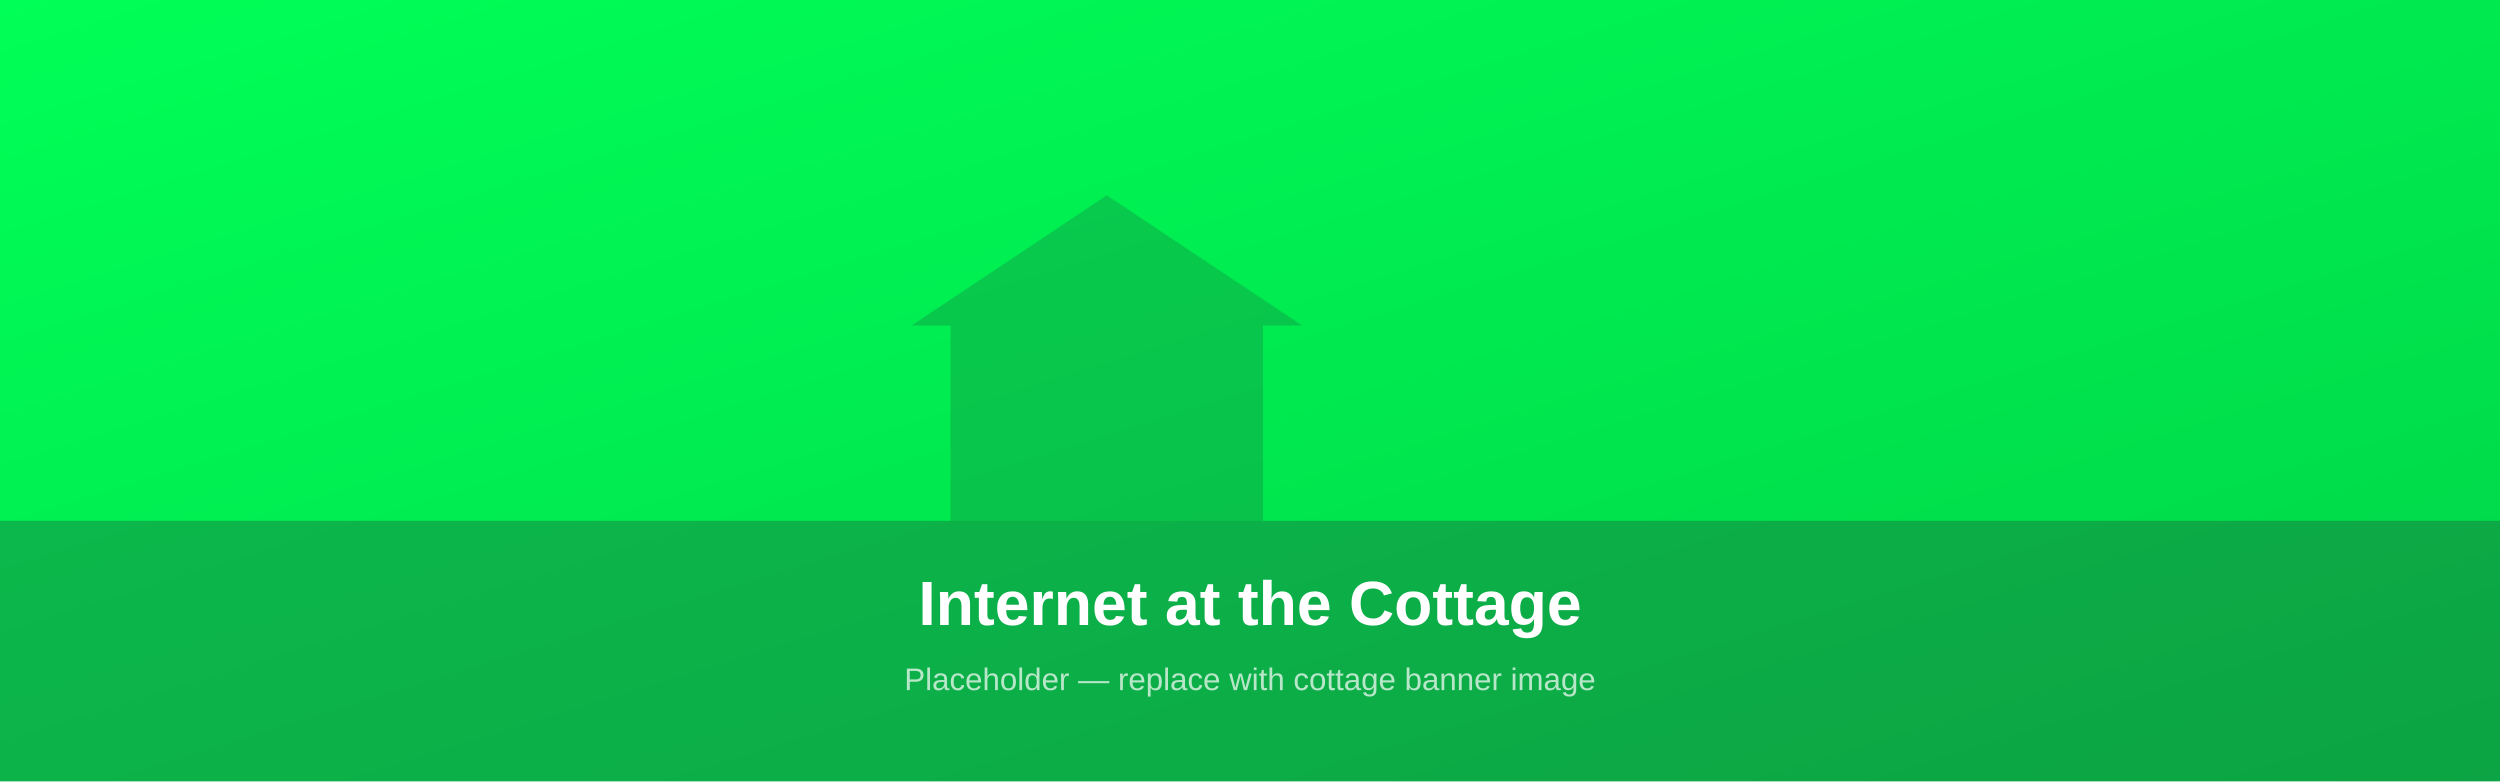
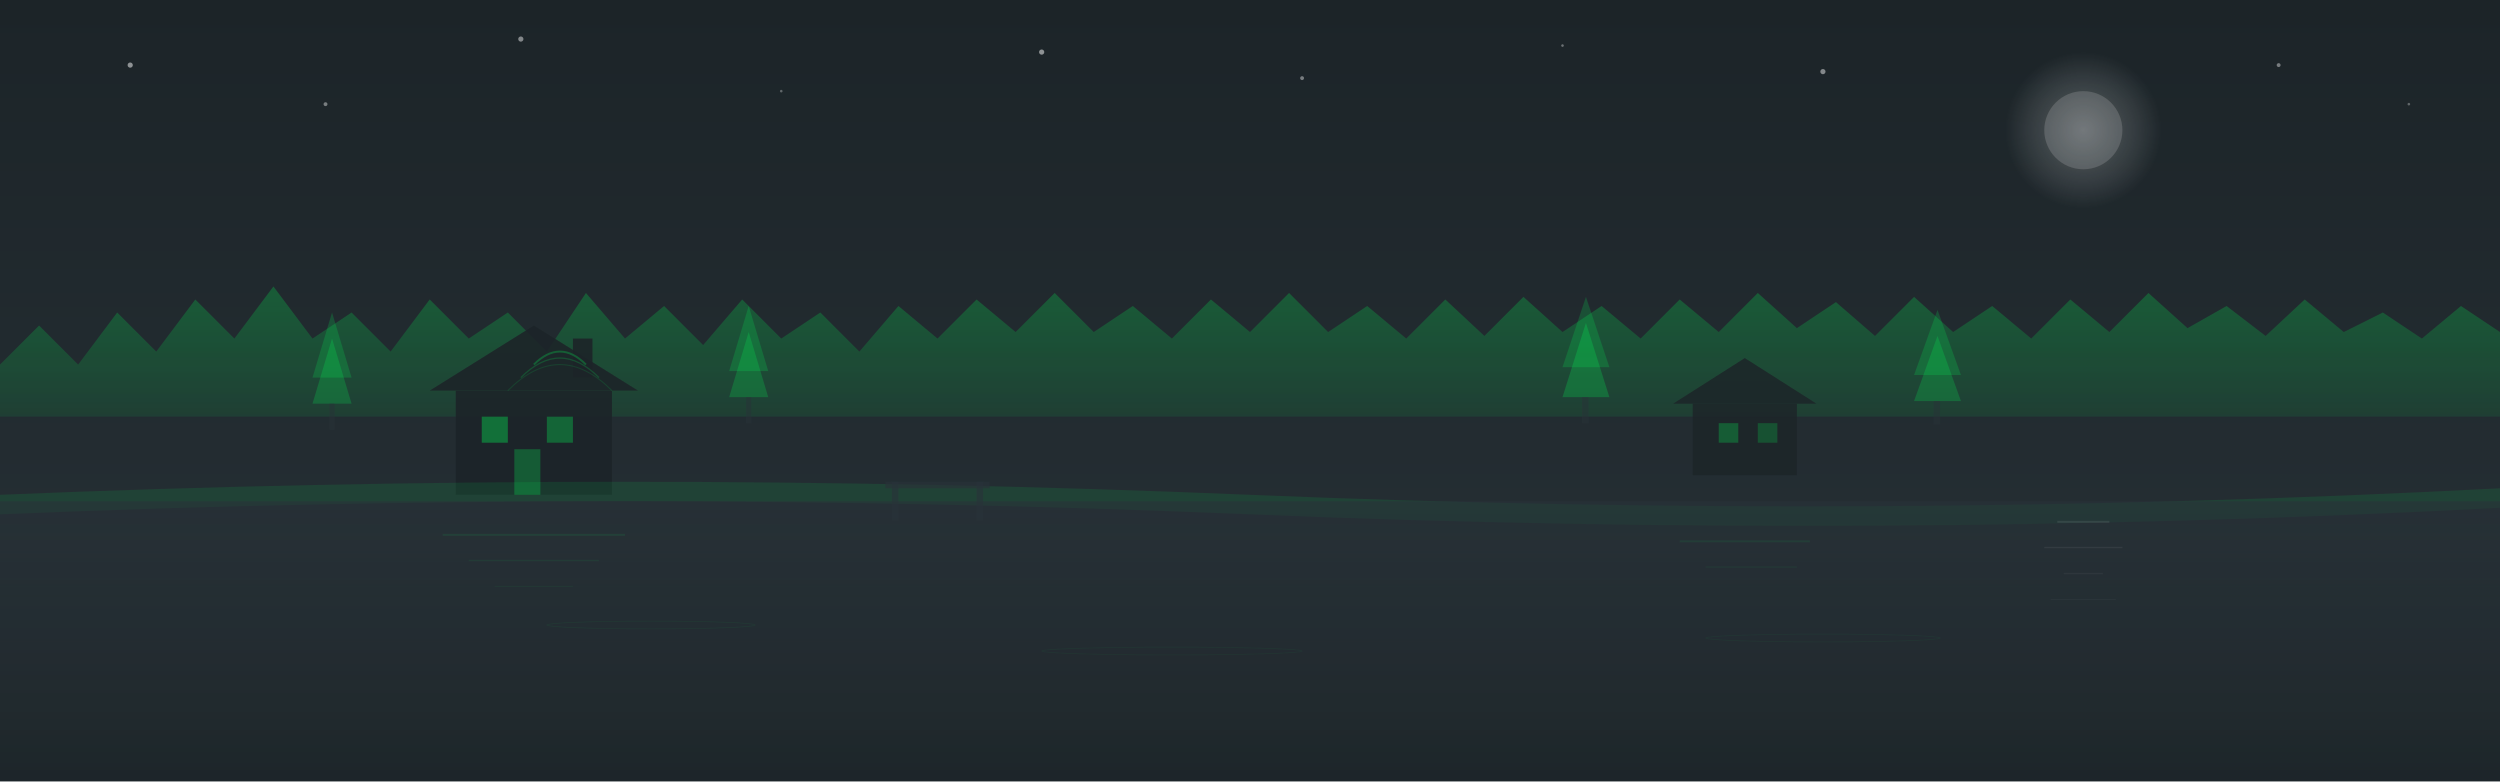
<svg xmlns="http://www.w3.org/2000/svg" viewBox="0 0 1920 600">
  <defs>
-     <linearGradient id="hero-cottage-bg" x1="0%" y1="0%" x2="100%" y2="100%">
-       <stop offset="0%" style="stop-color:#00FF57" />
-       <stop offset="100%" style="stop-color:#00D448" />
+     <linearGradient id="ct-sky" x1="0%" y1="0%" x2="0%" y2="100%">
+       <stop offset="0%" stop-color="#1C2428" />
+       <stop offset="100%" stop-color="#283238" />
    </linearGradient>
+     <linearGradient id="ct-water" x1="0%" y1="0%" x2="0%" y2="100%">
+       <stop offset="0%" stop-color="#283238" stop-opacity="0.6" />
+       <stop offset="100%" stop-color="#1C2428" stop-opacity="0.9" />
+     </linearGradient>
+     <linearGradient id="ct-tree" x1="0%" y1="0%" x2="0%" y2="100%">
+       <stop offset="0%" stop-color="#00FF57" stop-opacity="0.4" />
+       <stop offset="100%" stop-color="#00FF57" stop-opacity="0.15" />
+     </linearGradient>
+     <radialGradient id="ct-moon" cx="50%" cy="50%" r="50%">
+       <stop offset="0%" stop-color="#ffffff" stop-opacity="0.9" />
+       <stop offset="70%" stop-color="#ffffff" stop-opacity="0.3" />
+       <stop offset="100%" stop-color="#ffffff" stop-opacity="0" />
+     </radialGradient>
  </defs>
-   <rect width="1920" height="600" fill="url(#hero-cottage-bg)" />
-   <rect x="0" y="400" width="1920" height="200" fill="#283238" opacity="0.3" />
-   <polygon points="700,250 850,150 1000,250" fill="#283238" opacity="0.2" />
-   <rect x="730" y="250" width="240" height="150" fill="#283238" opacity="0.2" />
-   <text x="960" y="480" font-family="Arial, sans-serif" font-weight="bold" font-size="48" fill="#ffffff" text-anchor="middle">Internet at the Cottage</text>
-   <text x="960" y="530" font-family="Arial, sans-serif" font-size="24" fill="#ffffff" text-anchor="middle" opacity="0.7">Placeholder — replace with cottage banner image</text>
+   <rect width="1920" height="600" fill="url(#ct-sky)" />
+   <circle cx="1600" cy="100" r="60" fill="url(#ct-moon)" opacity="0.3" />
+   <circle cx="1600" cy="100" r="30" fill="#ffffff" opacity="0.15" />
+   <circle cx="100" cy="50" r="2" fill="#ffffff" opacity="0.5" />
+   <circle cx="250" cy="80" r="1.5" fill="#ffffff" opacity="0.4" />
+   <circle cx="400" cy="30" r="2" fill="#ffffff" opacity="0.45" />
+   <circle cx="600" cy="70" r="1" fill="#ffffff" opacity="0.3" />
+   <circle cx="800" cy="40" r="2" fill="#ffffff" opacity="0.5" />
+   <circle cx="1000" cy="60" r="1.5" fill="#ffffff" opacity="0.4" />
+   <circle cx="1200" cy="35" r="1" fill="#ffffff" opacity="0.35" />
+   <circle cx="1400" cy="55" r="2" fill="#ffffff" opacity="0.45" />
+   <circle cx="1750" cy="50" r="1.5" fill="#ffffff" opacity="0.4" />
+   <circle cx="1850" cy="80" r="1" fill="#ffffff" opacity="0.3" />
+   <path d="M0,280 L30,250 L60,280 L90,240 L120,270 L150,230 L180,260 L210,220 L240,260 L270,240 L300,270 L330,230 L360,260 L390,240 L420,270 L450,225 L480,260 L510,235 L540,265 L570,230 L600,260 L630,240 L660,270 L690,235 L720,260 L750,230 L780,255 L810,225 L840,255 L870,235 L900,260 L930,230 L960,255 L990,225 L1020,255 L1050,235 L1080,260 L1110,230 L1140,258 L1170,228 L1200,255 L1230,235 L1260,260 L1290,230 L1320,255 L1350,225 L1380,252 L1410,232 L1440,258 L1470,228 L1500,255 L1530,235 L1560,260 L1590,230 L1620,255 L1650,225 L1680,252 L1710,235 L1740,258 L1770,230 L1800,255 L1830,240 L1860,260 L1890,235 L1920,255 L1920,320 L0,320 Z" fill="url(#ct-tree)" opacity="0.6" />
+   <rect x="350" y="300" width="120" height="80" fill="#1C2428" opacity="0.9" />
+   <polygon points="330,300 410,250 490,300" fill="#1C2428" opacity="0.9" />
+   <rect x="440" y="260" width="15" height="30" fill="#1C2428" opacity="0.9" />
+   <rect x="370" y="320" width="20" height="20" fill="#00FF57" opacity="0.35" />
+   <rect x="420" y="320" width="20" height="20" fill="#00FF57" opacity="0.3" />
+   <rect x="395" y="345" width="20" height="35" fill="#00FF57" opacity="0.25" />
+   <rect x="1300" y="310" width="80" height="55" fill="#1C2428" opacity="0.85" />
+   <polygon points="1285,310 1340,275 1395,310" fill="#1C2428" opacity="0.85" />
+   <rect x="1320" y="325" width="15" height="15" fill="#00FF57" opacity="0.25" />
+   <rect x="1350" y="325" width="15" height="15" fill="#00FF57" opacity="0.2" />
+   <polygon points="240,310 255,260 270,310" fill="#00FF57" opacity="0.2" />
+   <polygon points="240,290 255,240 270,290" fill="#00FF57" opacity="0.18" />
+   <rect x="253" y="310" width="4" height="20" fill="#283238" opacity="0.5" />
+   <polygon points="560,305 575,255 590,305" fill="#00FF57" opacity="0.2" />
+   <polygon points="560,285 575,235 590,285" fill="#00FF57" opacity="0.18" />
+   <rect x="573" y="305" width="4" height="20" fill="#283238" opacity="0.5" />
+   <polygon points="1200,305 1218,248 1236,305" fill="#00FF57" opacity="0.22" />
+   <polygon points="1200,282 1218,228 1236,282" fill="#00FF57" opacity="0.18" />
+   <rect x="1215" y="305" width="5" height="20" fill="#283238" opacity="0.5" />
+   <polygon points="1480" fill="none" />
+   <polygon points="1470,308 1488,258 1506,308" fill="#00FF57" opacity="0.2" />
+   <polygon points="1470,288 1488,238 1506,288" fill="#00FF57" opacity="0.18" />
+   <rect x="1485" y="308" width="5" height="18" fill="#283238" opacity="0.5" />
+   <path d="M0,380 Q480,360 960,380 Q1440,400 1920,375 L1920,390 Q1440,415 960,395 Q480,375 0,395 Z" fill="#00FF57" opacity="0.1" />
+   <rect x="0" y="385" width="1920" height="215" fill="url(#ct-water)" />
+   <rect x="340" y="410" width="140" height="1.5" fill="#00FF57" opacity="0.08" />
+   <rect x="360" y="430" width="100" height="1" fill="#00FF57" opacity="0.06" />
+   <rect x="380" y="450" width="60" height="0.8" fill="#00FF57" opacity="0.04" />
+   <rect x="1290" y="415" width="100" height="1.5" fill="#00FF57" opacity="0.07" />
+   <rect x="1310" y="435" width="70" height="1" fill="#00FF57" opacity="0.05" />
+   <rect x="1580" y="400" width="40" height="1.5" fill="#ffffff" opacity="0.08" />
+   <rect x="1570" y="420" width="60" height="1" fill="#ffffff" opacity="0.06" />
+   <rect x="1585" y="440" width="30" height="1" fill="#ffffff" opacity="0.04" />
+   <rect x="1575" y="460" width="50" height="0.8" fill="#ffffff" opacity="0.03" />
+   <rect x="680" y="370" width="80" height="5" fill="#283238" opacity="0.7" />
+   <rect x="685" y="370" width="5" height="30" fill="#283238" opacity="0.6" />
+   <rect x="750" y="370" width="5" height="30" fill="#283238" opacity="0.6" />
+   <path d="M410,280 Q430,260 450,280" fill="none" stroke="#00FF57" stroke-width="1.5" opacity="0.25" />
+   <path d="M400,290 Q430,260 460,290" fill="none" stroke="#00FF57" stroke-width="1" opacity="0.18" />
+   <path d="M390,300 Q430,260 470,300" fill="none" stroke="#00FF57" stroke-width="0.8" opacity="0.12" />
+   <ellipse cx="500" cy="480" rx="80" ry="3" fill="none" stroke="#00FF57" stroke-width="0.5" opacity="0.06" />
+   <ellipse cx="900" cy="500" rx="100" ry="3" fill="none" stroke="#00FF57" stroke-width="0.5" opacity="0.05" />
+   <ellipse cx="1400" cy="490" rx="90" ry="3" fill="none" stroke="#00FF57" stroke-width="0.5" opacity="0.05" />
</svg>
